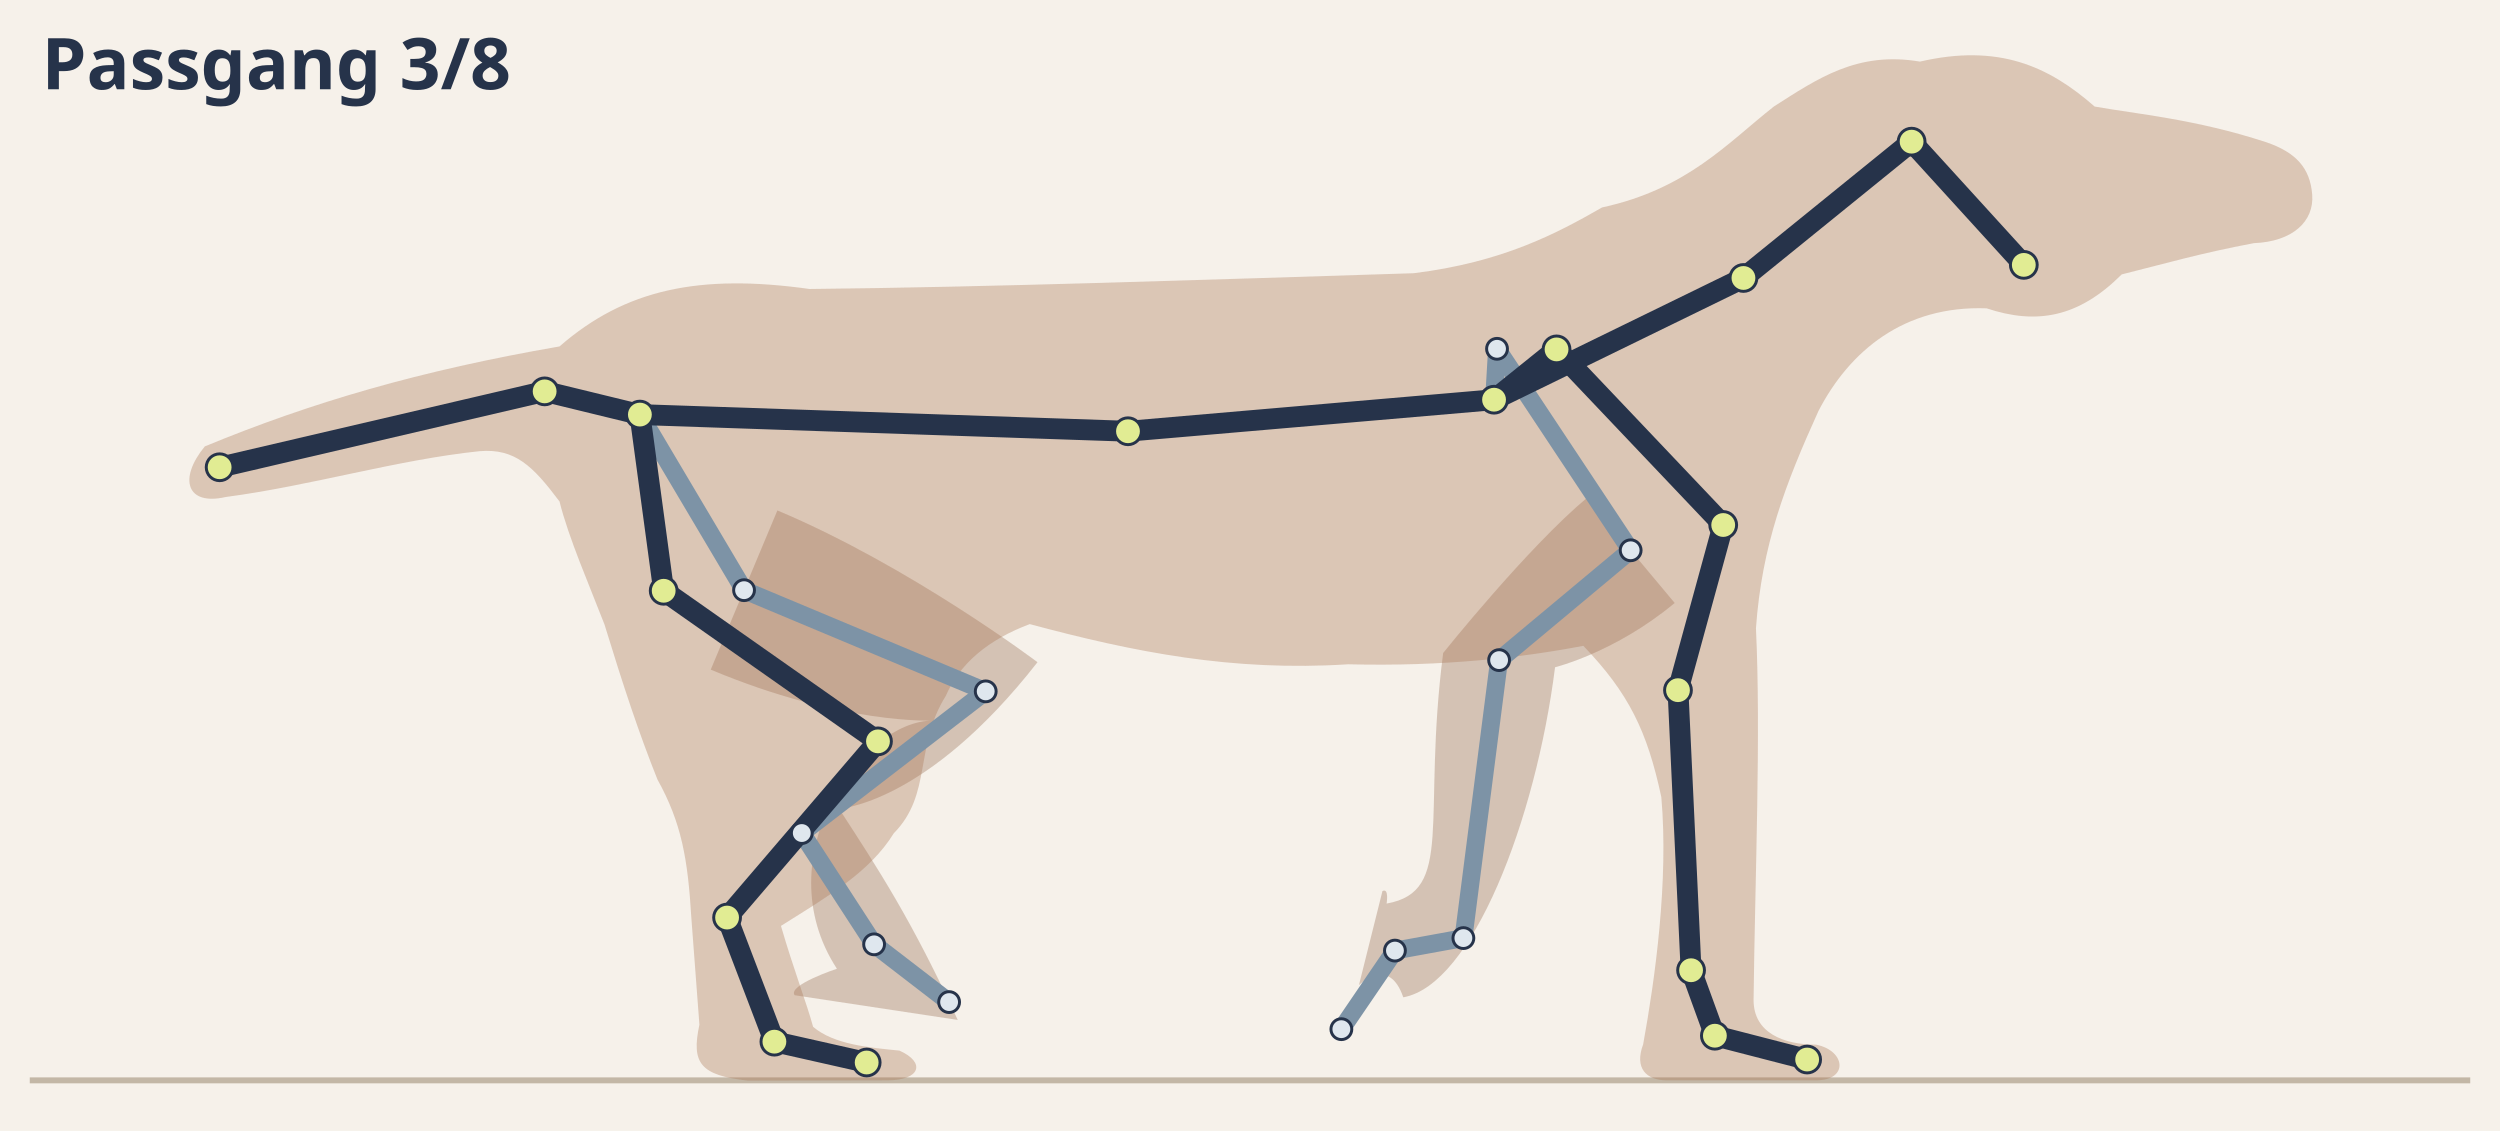
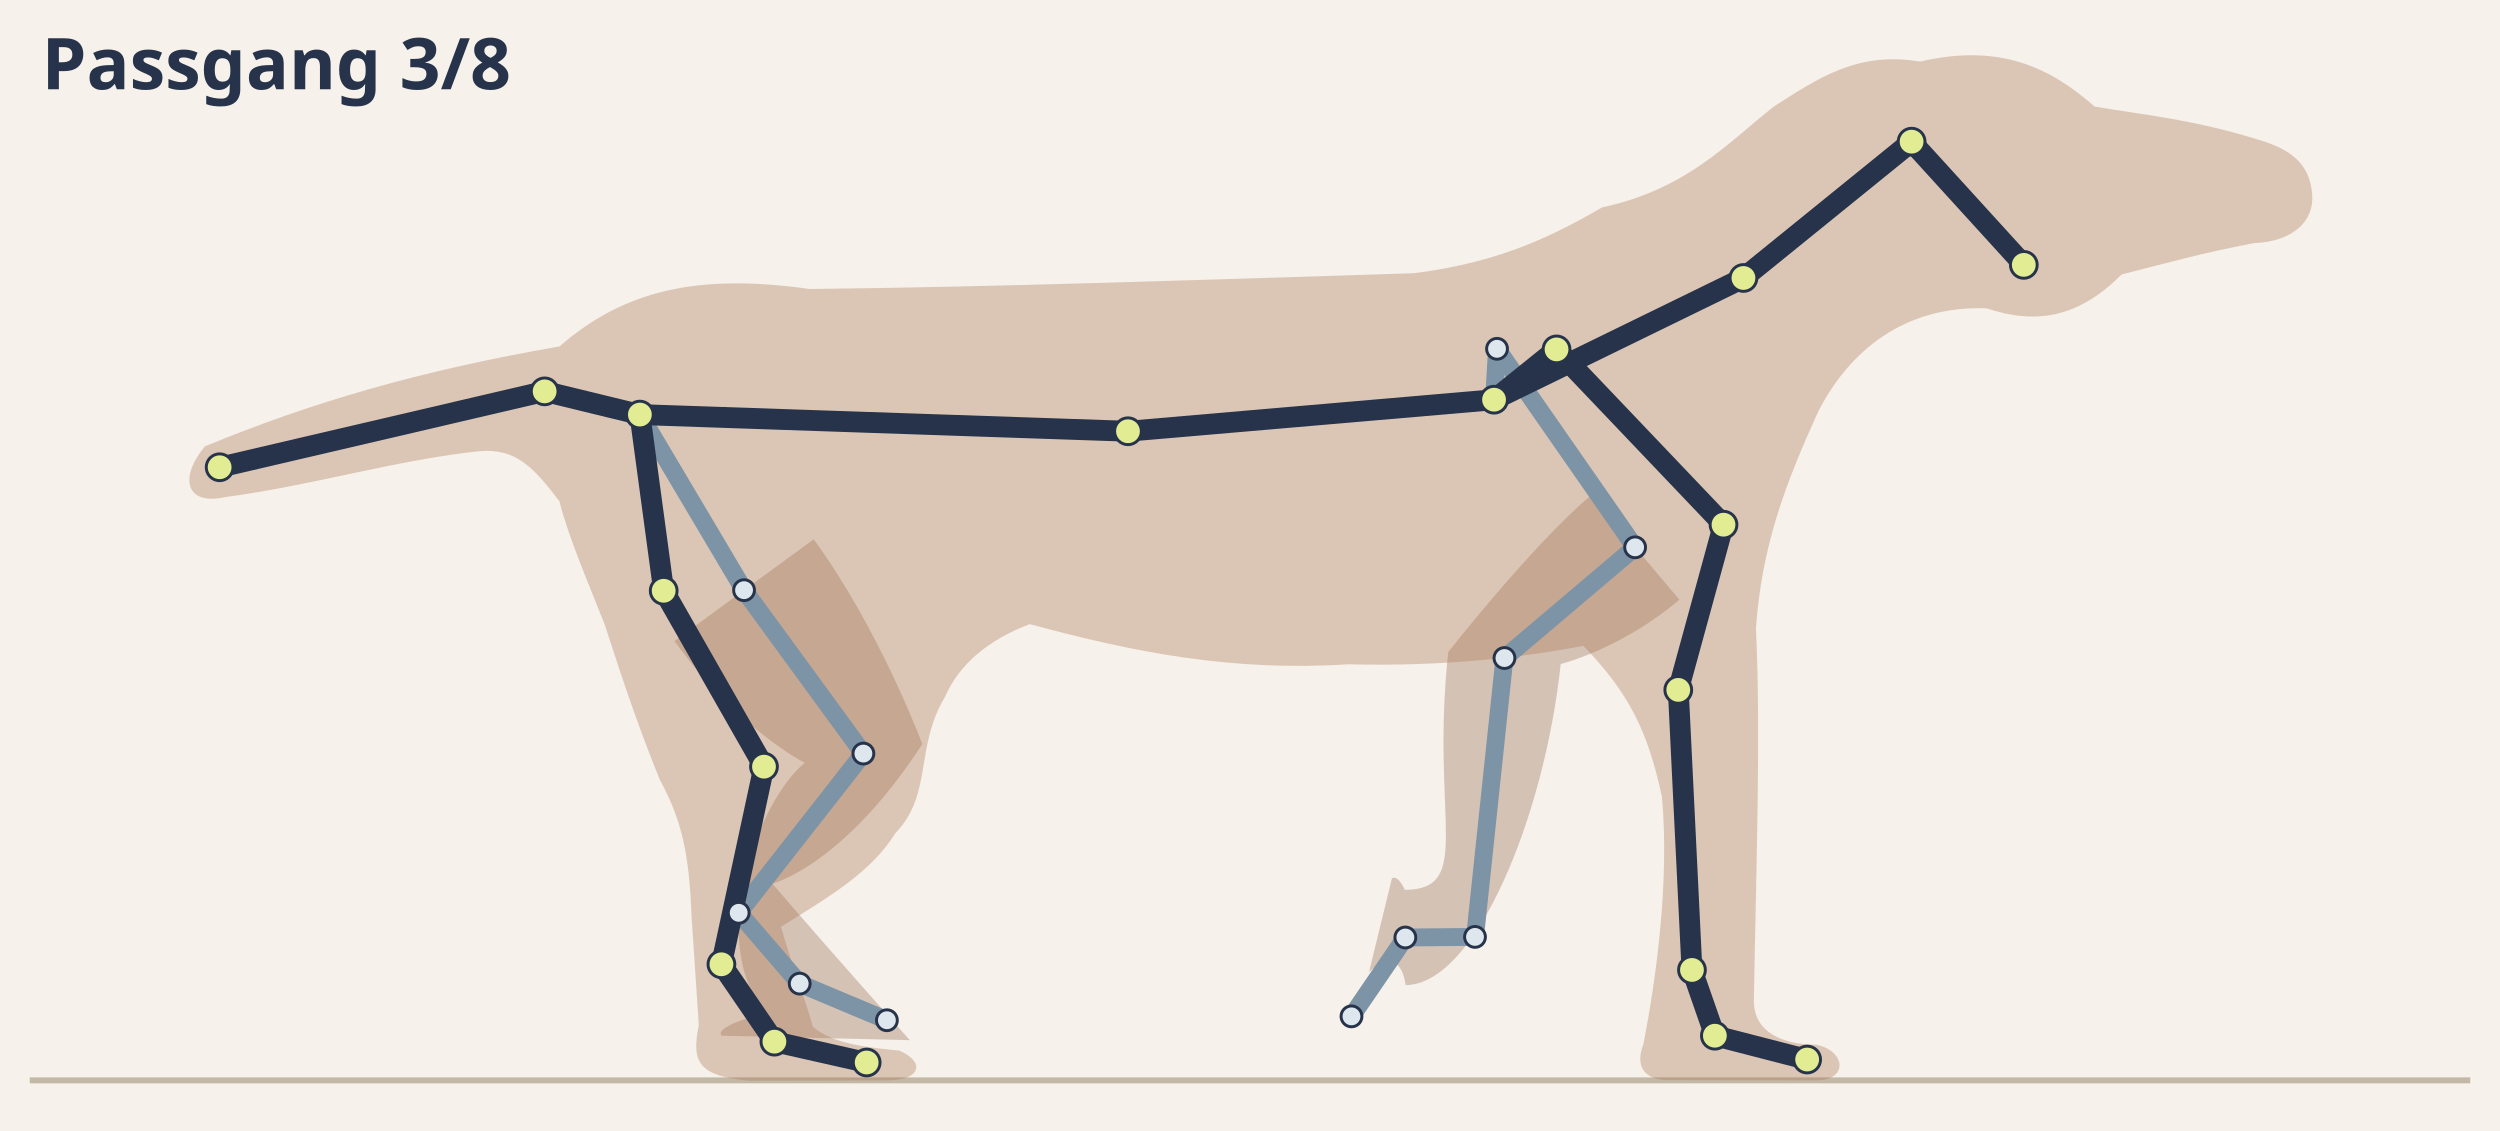
<svg xmlns="http://www.w3.org/2000/svg" viewBox="60 120 840 380">
  <rect x="60" y="120" width="840" height="380" fill="#f6f1ea" />
  <line x1="70" x2="890" y1="483" y2="483" stroke="#c3b7a6" stroke-width="2" />
-   <path d="M321.2 291.5C365.9 310.3 408.6 342.5 408.6 342.5C371.2 390.4 341.9 391.7 341.9 391.7C355.3 412.3 366.3 429.1 381.8 462.7L327 454.4C324.5 451 341.2 445.5 341.2 445.5C316.8 408.1 349.3 361.9 373.7 362.1C373.7 362.1 343.4 363.7 298.8 345Z" fill="#956b50" opacity="0.35" />
-   <path d="M622.7 322.6C602.8 339.2 582.5 344.2 582.5 344.2C576 395.6 554.6 451 531.5 455.1C526.6 440.8 516.6 451 516.6 451L524.5 419.4C526.8 418.2 525.9 423.6 525.9 423.6C548.9 419.5 537.7 395.4 544.9 339.4C544.9 339.4 573.3 303.9 593.2 287.3Z" fill="#956b50" opacity="0.35" />
-   <path d="M128.8 270C164.6 255.2 201.2 244.5 248 236.4C270 217.2 295 211.9 332 217.1C392 216.5 465 214 535 211.8C565 208.1 583.1 198.4 598.3 189.7C626.9 183.5 640.4 168.1 656 155.8C670.6 146.5 684 137.1 705.1 140.7C731.5 134.6 748.3 142.2 763.8 155.8C777.8 158.3 797.7 160 821.5 167.8C831.4 171.2 836.2 176.4 836.9 185.4C837.6 194.4 830.3 201.2 817.3 201.7C799.2 205.1 787 208.7 772.9 212.2C758.4 226.7 744.3 229.2 727.5 223.6C699.7 222.6 681.4 238 671 258.1C659.9 282.6 652 303.1 650 331.1C651.7 366.6 649.7 414.2 649.2 456C649.2 467 659.2 471 670.2 471C680.2 473 681.2 483 670.2 483L620.1 483C613.1 483 609.1 478.9 612.1 470.9C616.1 448.9 620.7 415.9 618.2 387.8C613.5 365.8 607.3 352.9 592 337C571 341 545 344 513 343.2C474 345.7 441 339.1 406 329.7C392.1 334.9 382.5 342.9 377.8 353.8C367.1 370.9 373.3 386.8 360.3 400C352.3 413 338.3 421.1 322.4 431.1C326.7 445.9 331 456.9 333.2 465C340.2 471 352.2 472 362.2 473C371.2 477 369.2 483 358.2 483L311.3 483.1C295.3 481.3 292.2 477.3 295 464.3L292.3 428.5C291.1 408.5 289 396.5 280.9 381.9C274.7 366.4 269.5 350.7 263.1 329.8C258 316.6 251 300.6 248 288.5C239 276.5 233 270.6 221.1 271.6C193.3 274.5 164.6 283.2 135.8 287C122.8 290 119.8 281 128.8 270Z" fill="#a87554" opacity="0.35" />
+   <path d="M333.4 301.2C355.5 331.4 369.9 370 369.9 370C343.3 411 319.5 416.9 319.5 416.9C330.8 430 340.1 440.7 365.7 469.5L302.4 468C299.8 464.6 317.4 460.3 317.4 460.3C296.8 436.5 315 388.8 330.4 376.3C330.4 376.3 308.6 365.6 286.6 335.4Z" fill="#956b50" opacity="0.35" />
+   <path d="M624.3 321.5C604.5 338.2 584.4 343.1 584.4 343.1C578.9 394.7 555.7 450.8 532.3 451C530.1 436.4 520 446.6 520 446.6L527.7 415.1C529.9 413.9 532 419 532 419C555.4 418.8 540.6 395.3 546.6 339.1C546.6 339.1 574.8 303.1 594.6 286.4Z" fill="#956b50" opacity="0.35" />
+   <path d="M128.8 270C164.6 255.2 201.2 244.5 248 236.4C270 217.2 295 211.9 332 217.1C392 216.5 465 214 535 211.8C565 208.1 583.1 198.4 598.3 189.7C626.9 183.5 640.4 168.1 656 155.8C670.6 146.5 684 137.1 705.1 140.7C731.5 134.6 748.3 142.2 763.8 155.8C777.8 158.3 797.7 160 821.5 167.8C831.4 171.2 836.2 176.4 836.9 185.4C837.6 194.4 830.3 201.2 817.3 201.7C799.2 205.1 787 208.7 772.9 212.2C758.4 226.7 744.3 229.2 727.5 223.6C699.7 222.6 681.4 238 671 258.1C659.9 282.6 652 303.1 650 331.1C651.7 366.6 650 414.1 649.3 456.1C649.2 467 659.2 471 670.2 471C680.2 473 681.2 483 670.2 483L620.1 482.9C613.1 482.8 609.1 478.8 612.2 470.8C616.5 448.7 621 415.8 618.4 387.7C613.7 365.7 607.3 352.8 592 337C571 341 545 344 513 343.2C474 345.7 441 339.2 406 329.7C392 335 382.2 343.3 377.5 354.2C367.3 371.1 373.5 386.9 360.8 400C352.7 413.1 338.6 421.3 322.4 431.4C326.6 446 331 456.9 333.1 465C340.2 471 352.2 472 362.2 473C371.2 477 369.2 483 358.2 483L311.3 483.1C295.2 481.4 292.1 477.4 294.8 464.5L292.4 428.5C291.6 408.5 289.7 396.6 281.7 382C275.4 366.5 269.9 350.8 263.2 329.9C258 316.6 251 300.6 248 288.5C239 276.5 233 270.6 221.1 271.6C193.3 274.5 164.6 283.2 135.8 287C122.8 290 119.8 281 128.8 270Z" fill="#a87554" opacity="0.35" />
  <line x1="275" y1="259.3" x2="310" y2="318.3" stroke="#7d93a6" stroke-width="6" stroke-linecap="round" />
-   <line x1="310" y1="318.3" x2="391.2" y2="352.3" stroke="#7d93a6" stroke-width="6" stroke-linecap="round" />
-   <line x1="391.2" y1="352.3" x2="329.4" y2="399.9" stroke="#7d93a6" stroke-width="6" stroke-linecap="round" />
-   <line x1="329.4" y1="399.9" x2="353.7" y2="437.3" stroke="#7d93a6" stroke-width="6" stroke-linecap="round" />
-   <line x1="353.7" y1="437.3" x2="378.9" y2="456.7" stroke="#7d93a6" stroke-width="6" stroke-linecap="round" />
+   <line x1="310" y1="318.3" x2="350.1" y2="373.2" stroke="#7d93a6" stroke-width="6" stroke-linecap="round" />
+   <line x1="350.1" y1="373.2" x2="308.2" y2="426.7" stroke="#7d93a6" stroke-width="6" stroke-linecap="round" />
+   <line x1="308.2" y1="426.7" x2="328.7" y2="450.5" stroke="#7d93a6" stroke-width="6" stroke-linecap="round" />
+   <line x1="328.7" y1="450.5" x2="358" y2="462.8" stroke="#7d93a6" stroke-width="6" stroke-linecap="round" />
  <line x1="562" y1="254.3" x2="563" y2="237.2" stroke="#7d93a6" stroke-width="6" stroke-linecap="round" />
-   <line x1="563" y1="237.2" x2="607.9" y2="304.9" stroke="#7d93a6" stroke-width="6" stroke-linecap="round" />
-   <line x1="607.9" y1="304.9" x2="563.7" y2="341.8" stroke="#7d93a6" stroke-width="6" stroke-linecap="round" />
-   <line x1="563.7" y1="341.8" x2="551.7" y2="435.2" stroke="#7d93a6" stroke-width="6" stroke-linecap="round" />
-   <line x1="551.7" y1="435.2" x2="528.7" y2="439.4" stroke="#7d93a6" stroke-width="6" stroke-linecap="round" />
-   <line x1="528.7" y1="439.4" x2="510.7" y2="465.8" stroke="#7d93a6" stroke-width="6" stroke-linecap="round" />
+   <line x1="563" y1="237.2" x2="609.4" y2="303.9" stroke="#7d93a6" stroke-width="6" stroke-linecap="round" />
+   <line x1="609.4" y1="303.9" x2="565.5" y2="341.1" stroke="#7d93a6" stroke-width="6" stroke-linecap="round" />
+   <line x1="565.5" y1="341.1" x2="555.6" y2="434.8" stroke="#7d93a6" stroke-width="6" stroke-linecap="round" />
+   <line x1="555.6" y1="434.8" x2="532.2" y2="435" stroke="#7d93a6" stroke-width="6" stroke-linecap="round" />
+   <line x1="532.2" y1="435" x2="514.1" y2="461.5" stroke="#7d93a6" stroke-width="6" stroke-linecap="round" />
  <line x1="133.8" y1="277" x2="243" y2="251.5" stroke="#26334a" stroke-width="7" stroke-linecap="round" />
  <line x1="243" y1="251.5" x2="275" y2="259.3" stroke="#26334a" stroke-width="7" stroke-linecap="round" />
  <line x1="275" y1="259.3" x2="439" y2="264.9" stroke="#26334a" stroke-width="7" stroke-linecap="round" />
  <line x1="439" y1="264.9" x2="562" y2="254.3" stroke="#26334a" stroke-width="7" stroke-linecap="round" />
  <line x1="562" y1="254.3" x2="645.8" y2="213.4" stroke="#26334a" stroke-width="7" stroke-linecap="round" />
  <line x1="645.8" y1="213.4" x2="702.3" y2="167.6" stroke="#26334a" stroke-width="7" stroke-linecap="round" />
  <line x1="702.3" y1="167.6" x2="740" y2="209" stroke="#26334a" stroke-width="7" stroke-linecap="round" />
  <line x1="275" y1="259.3" x2="283" y2="318.5" stroke="#26334a" stroke-width="7" stroke-linecap="round" />
-   <line x1="283" y1="318.5" x2="355" y2="369.1" stroke="#26334a" stroke-width="7" stroke-linecap="round" />
-   <line x1="355" y1="369.1" x2="304.3" y2="428.3" stroke="#26334a" stroke-width="7" stroke-linecap="round" />
-   <line x1="304.3" y1="428.3" x2="320.2" y2="470" stroke="#26334a" stroke-width="7" stroke-linecap="round" />
+   <line x1="283" y1="318.5" x2="316.7" y2="377.6" stroke="#26334a" stroke-width="7" stroke-linecap="round" />
+   <line x1="316.7" y1="377.6" x2="302.4" y2="444" stroke="#26334a" stroke-width="7" stroke-linecap="round" />
+   <line x1="302.4" y1="444" x2="320.2" y2="470" stroke="#26334a" stroke-width="7" stroke-linecap="round" />
  <line x1="320.2" y1="470" x2="351.2" y2="477" stroke="#26334a" stroke-width="7" stroke-linecap="round" />
  <line x1="562" y1="254.3" x2="583" y2="237.4" stroke="#26334a" stroke-width="7" stroke-linecap="round" />
-   <line x1="583" y1="237.4" x2="639" y2="296.4" stroke="#26334a" stroke-width="7" stroke-linecap="round" />
-   <line x1="639" y1="296.4" x2="623.8" y2="351.9" stroke="#26334a" stroke-width="7" stroke-linecap="round" />
-   <line x1="623.8" y1="351.9" x2="628.2" y2="446" stroke="#26334a" stroke-width="7" stroke-linecap="round" />
-   <line x1="628.2" y1="446" x2="636.2" y2="468" stroke="#26334a" stroke-width="7" stroke-linecap="round" />
+   <line x1="583" y1="237.4" x2="639.1" y2="296.3" stroke="#26334a" stroke-width="7" stroke-linecap="round" />
+   <line x1="639.1" y1="296.3" x2="623.9" y2="351.8" stroke="#26334a" stroke-width="7" stroke-linecap="round" />
+   <line x1="623.9" y1="351.8" x2="628.5" y2="445.9" stroke="#26334a" stroke-width="7" stroke-linecap="round" />
+   <line x1="628.5" y1="445.9" x2="636.2" y2="468" stroke="#26334a" stroke-width="7" stroke-linecap="round" />
  <line x1="636.2" y1="468" x2="667.2" y2="476" stroke="#26334a" stroke-width="7" stroke-linecap="round" />
  <circle cx="133.8" cy="277" r="4.5" fill="#e1ec93" stroke="#26334a" stroke-width="1" />
  <circle cx="243" cy="251.5" r="4.5" fill="#e1ec93" stroke="#26334a" stroke-width="1" />
  <circle cx="275" cy="259.3" r="4.5" fill="#e1ec93" stroke="#26334a" stroke-width="1" />
  <circle cx="439" cy="264.9" r="4.5" fill="#e1ec93" stroke="#26334a" stroke-width="1" />
  <circle cx="562" cy="254.3" r="4.5" fill="#e1ec93" stroke="#26334a" stroke-width="1" />
  <circle cx="645.8" cy="213.4" r="4.5" fill="#e1ec93" stroke="#26334a" stroke-width="1" />
  <circle cx="702.3" cy="167.6" r="4.5" fill="#e1ec93" stroke="#26334a" stroke-width="1" />
  <circle cx="740" cy="209" r="4.5" fill="#e1ec93" stroke="#26334a" stroke-width="1" />
  <circle cx="583" cy="237.4" r="4.5" fill="#e1ec93" stroke="#26334a" stroke-width="1" />
-   <circle cx="639" cy="296.4" r="4.5" fill="#e1ec93" stroke="#26334a" stroke-width="1" />
-   <circle cx="623.8" cy="351.9" r="4.5" fill="#e1ec93" stroke="#26334a" stroke-width="1" />
-   <circle cx="628.2" cy="446" r="4.5" fill="#e1ec93" stroke="#26334a" stroke-width="1" />
+   <circle cx="639.1" cy="296.3" r="4.5" fill="#e1ec93" stroke="#26334a" stroke-width="1" />
+   <circle cx="623.9" cy="351.8" r="4.5" fill="#e1ec93" stroke="#26334a" stroke-width="1" />
+   <circle cx="628.5" cy="445.9" r="4.5" fill="#e1ec93" stroke="#26334a" stroke-width="1" />
  <circle cx="636.2" cy="468" r="4.5" fill="#e1ec93" stroke="#26334a" stroke-width="1" />
  <circle cx="667.2" cy="476" r="4.5" fill="#e1ec93" stroke="#26334a" stroke-width="1" />
  <circle cx="283" cy="318.5" r="4.5" fill="#e1ec93" stroke="#26334a" stroke-width="1" />
-   <circle cx="355" cy="369.1" r="4.5" fill="#e1ec93" stroke="#26334a" stroke-width="1" />
-   <circle cx="304.3" cy="428.3" r="4.5" fill="#e1ec93" stroke="#26334a" stroke-width="1" />
+   <circle cx="316.7" cy="377.6" r="4.5" fill="#e1ec93" stroke="#26334a" stroke-width="1" />
+   <circle cx="302.4" cy="444" r="4.5" fill="#e1ec93" stroke="#26334a" stroke-width="1" />
  <circle cx="320.2" cy="470" r="4.5" fill="#e1ec93" stroke="#26334a" stroke-width="1" />
  <circle cx="351.2" cy="477" r="4.5" fill="#e1ec93" stroke="#26334a" stroke-width="1" />
  <circle cx="563" cy="237.2" r="3.5" fill="#dfe7ee" stroke="#26334a" stroke-width="1" />
-   <circle cx="607.9" cy="304.9" r="3.5" fill="#dfe7ee" stroke="#26334a" stroke-width="1" />
-   <circle cx="563.7" cy="341.8" r="3.5" fill="#dfe7ee" stroke="#26334a" stroke-width="1" />
-   <circle cx="551.7" cy="435.2" r="3.5" fill="#dfe7ee" stroke="#26334a" stroke-width="1" />
-   <circle cx="528.7" cy="439.4" r="3.5" fill="#dfe7ee" stroke="#26334a" stroke-width="1" />
-   <circle cx="510.7" cy="465.8" r="3.5" fill="#dfe7ee" stroke="#26334a" stroke-width="1" />
+   <circle cx="609.4" cy="303.9" r="3.5" fill="#dfe7ee" stroke="#26334a" stroke-width="1" />
+   <circle cx="565.5" cy="341.1" r="3.5" fill="#dfe7ee" stroke="#26334a" stroke-width="1" />
+   <circle cx="555.6" cy="434.8" r="3.5" fill="#dfe7ee" stroke="#26334a" stroke-width="1" />
+   <circle cx="532.2" cy="435" r="3.5" fill="#dfe7ee" stroke="#26334a" stroke-width="1" />
+   <circle cx="514.1" cy="461.5" r="3.5" fill="#dfe7ee" stroke="#26334a" stroke-width="1" />
  <circle cx="310" cy="318.3" r="3.5" fill="#dfe7ee" stroke="#26334a" stroke-width="1" />
-   <circle cx="391.2" cy="352.3" r="3.5" fill="#dfe7ee" stroke="#26334a" stroke-width="1" />
-   <circle cx="329.4" cy="399.9" r="3.5" fill="#dfe7ee" stroke="#26334a" stroke-width="1" />
-   <circle cx="353.7" cy="437.3" r="3.5" fill="#dfe7ee" stroke="#26334a" stroke-width="1" />
-   <circle cx="378.9" cy="456.7" r="3.5" fill="#dfe7ee" stroke="#26334a" stroke-width="1" />
+   <circle cx="350.1" cy="373.2" r="3.5" fill="#dfe7ee" stroke="#26334a" stroke-width="1" />
+   <circle cx="308.2" cy="426.7" r="3.5" fill="#dfe7ee" stroke="#26334a" stroke-width="1" />
+   <circle cx="328.7" cy="450.5" r="3.5" fill="#dfe7ee" stroke="#26334a" stroke-width="1" />
+   <circle cx="358" cy="462.8" r="3.5" fill="#dfe7ee" stroke="#26334a" stroke-width="1" />
  <text x="74" y="150" font-family="sans-serif" font-size="24" font-weight="700" fill="#26334a">Passgang 3/8</text>
</svg>
